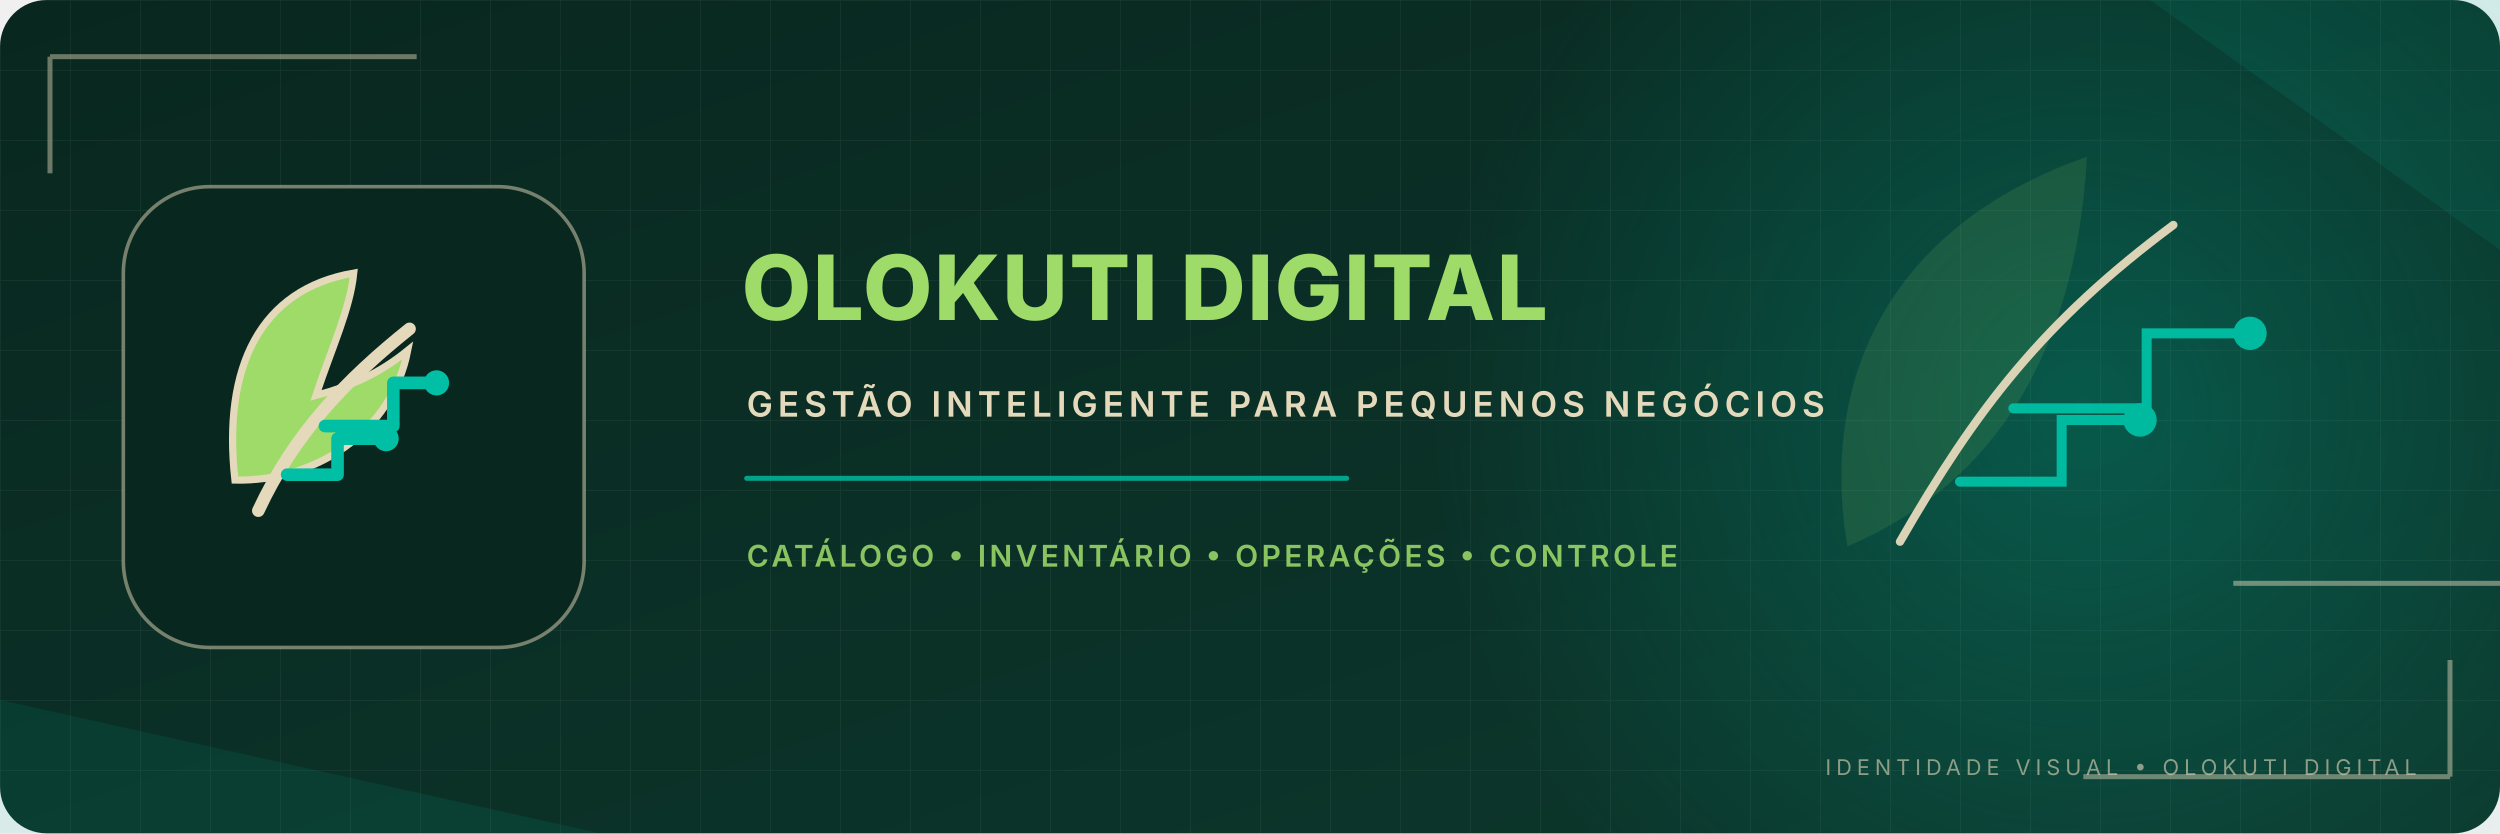
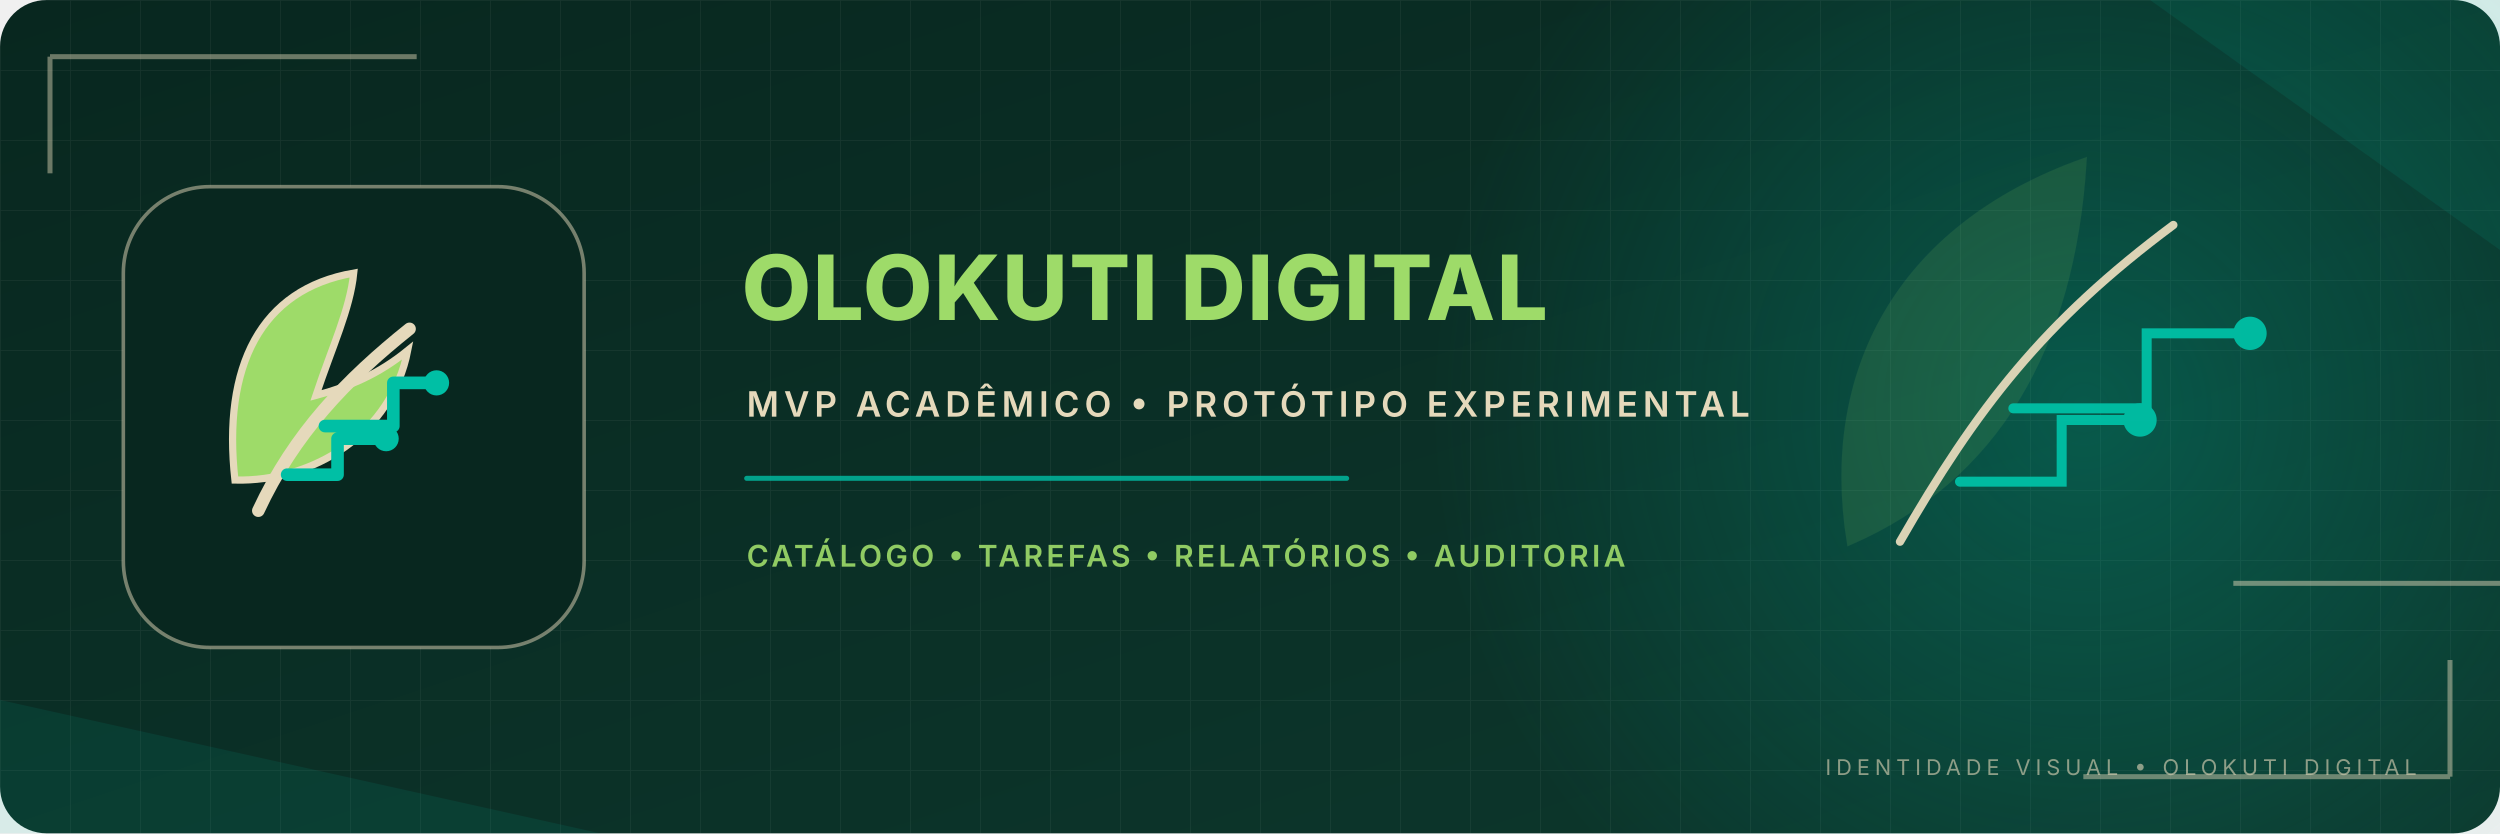
<svg xmlns="http://www.w3.org/2000/svg" width="1500" height="500" viewBox="0 0 1500 500" role="img" aria-labelledby="title desc">
  <defs>
    <linearGradient id="bg" x1="0" y1="0" x2="1" y2="1">
      <stop stop-color="#08271F" />
      <stop offset="1" stop-color="#0D382D" />
    </linearGradient>
    <linearGradient id="accent" x1="0" y1="0" x2="1" y2="0">
      <stop stop-color="#E5D9BB" />
      <stop offset="1" stop-color="#00BFA5" />
    </linearGradient>
    <radialGradient id="glow">
      <stop stop-color="#00BFA5" stop-opacity=".28" />
      <stop offset="1" stop-color="#00BFA5" stop-opacity="0" />
    </radialGradient>
    <pattern id="grid" width="42" height="42" patternUnits="userSpaceOnUse">
-       <path d="M42 0H0V42" fill="none" stroke="#FFFFFF" stroke-opacity=".055" stroke-width="1" />
+       <path d="M42 0H0V42" fill="none" stroke="#FFFFFF" stroke-opacity=".055" />
    </pattern>
  </defs>
  <rect width="1500" height="500" rx="28" fill="url(#bg)" />
  <rect width="1500" height="500" rx="28" fill="url(#grid)" />
  <circle cx="1250" cy="245" r="390" fill="url(#glow)" />
  <path d="M0 420 360 500H0zM1500 0h-210l210 150z" fill="#00BFA5" opacity=".10" />
  <path d="M30 34h220M30 34v70M1470 466h-220M1470 466v-70" stroke="#E5D9BB" stroke-width="3" opacity=".45" />
  <g transform="translate(74 112) scale(1.08)">
-     <rect x="0" y="0" width="256" height="256" rx="48" fill="#08271F" stroke="#E5D9BB" stroke-opacity=".5" stroke-width="2" />
+     <rect width="256" height="256" rx="48" fill="#08271F" stroke="#E5D9BB" stroke-opacity=".5" stroke-width="2" />
    <path d="M128 48C76 57 55 100 62 163c44 1 87-26 96-72-16 13-32 20-51 25 9-27 19-48 21-68z" fill="#9EDB69" stroke="#E5D9BB" stroke-width="4" />
    <path d="M75 180c20-43 49-73 84-101" fill="none" stroke="#E5D9BB" stroke-width="7" stroke-linecap="round" />
    <path d="M112 133h38v-24h24M91 160h28v-20h27" fill="none" stroke="#00BFA5" stroke-width="7" stroke-linecap="round" stroke-linejoin="round" />
    <circle cx="174" cy="109" r="7" fill="#00BFA5" />
    <circle cx="146" cy="140" r="7" fill="#00BFA5" />
  </g>
  <path d="M390 110v280" stroke="url(#accent)" stroke-width="4" opacity=".8" />
  <text x="445" y="192" fill="#9EDB69" font-family="Inter,Segoe UI,Arial,sans-serif" font-size="54" font-weight="800" letter-spacing="1">OLOKUTI DIGITAL</text>
-   <text x="448" y="250" fill="#E5D9BB" font-family="Inter,Segoe UI,Arial,sans-serif" font-size="21" font-weight="600" letter-spacing="3">GESTÃO INTELIGENTE PARA PEQUENOS NEGÓCIOS</text>
+   <text x="448" y="250" fill="#E5D9BB" font-family="Inter,Segoe UI,Arial,sans-serif" font-size="21" font-weight="600" letter-spacing="3">MVP ACADÊMICO • PROTÓTIPO EXPERIMENTAL</text>
  <path d="M448 287h360" stroke="#00BFA5" stroke-width="3" stroke-linecap="round" opacity=".8" />
-   <text x="448" y="340" fill="#9EDB69" opacity=".86" font-family="Inter,Segoe UI,Arial,sans-serif" font-size="18" font-weight="600" letter-spacing="2">CATÁLOGO  •  INVENTÁRIO  •  OPERAÇÕES  •  CONTROLE</text>
-   <g opacity=".95">
-     <g transform="translate(1080 75)">
-       <path d="M30 250C14 150 58 62 170 22c-7 112-53 190-140 228z" fill="#9EDB69" opacity=".12" stroke="#9EDB69" stroke-width="4" />
-       <path d="M60 250c46-80 86-132 164-190" fill="none" stroke="#E5D9BB" stroke-width="5" stroke-linecap="round" />
-       <path d="M128 170h80v-45h62M96 214h61v-37h47" fill="none" stroke="#00BFA5" stroke-width="6" stroke-linecap="round" />
-       <circle cx="270" cy="125" r="10" fill="#00BFA5" />
-       <circle cx="204" cy="177" r="10" fill="#00BFA5" />
-       <path d="M260 275h160" stroke="#E5D9BB" stroke-opacity=".5" stroke-width="3" />
-     </g>
+   <text x="448" y="340" fill="#9EDB69" opacity=".9" font-family="Inter,Segoe UI,Arial,sans-serif" font-size="18" font-weight="600" letter-spacing="2">CATÁLOGO • TAREFAS • RELATÓRIOS • AUDITORIA</text>
+   <g opacity=".95" transform="translate(1080 75)">
+     <path d="M30 250C14 150 58 62 170 22c-7 112-53 190-140 228z" fill="#9EDB69" opacity=".12" stroke="#9EDB69" stroke-width="4" />
+     <path d="M60 250c46-80 86-132 164-190" fill="none" stroke="#E5D9BB" stroke-width="5" stroke-linecap="round" />
+     <path d="M128 170h80v-45h62M96 214h61v-37h47" fill="none" stroke="#00BFA5" stroke-width="6" stroke-linecap="round" />
+     <circle cx="270" cy="125" r="10" fill="#00BFA5" />
+     <circle cx="204" cy="177" r="10" fill="#00BFA5" />
+     <path d="M260 275h160" stroke="#E5D9BB" stroke-opacity=".5" stroke-width="3" />
  </g>
  <text x="1450" y="465" text-anchor="end" fill="#E5D9BB" opacity=".6" font-family="Inter,Segoe UI,Arial,sans-serif" font-size="13" letter-spacing="3">IDENTIDADE VISUAL • OLOKUTI DIGITAL</text>
</svg>
